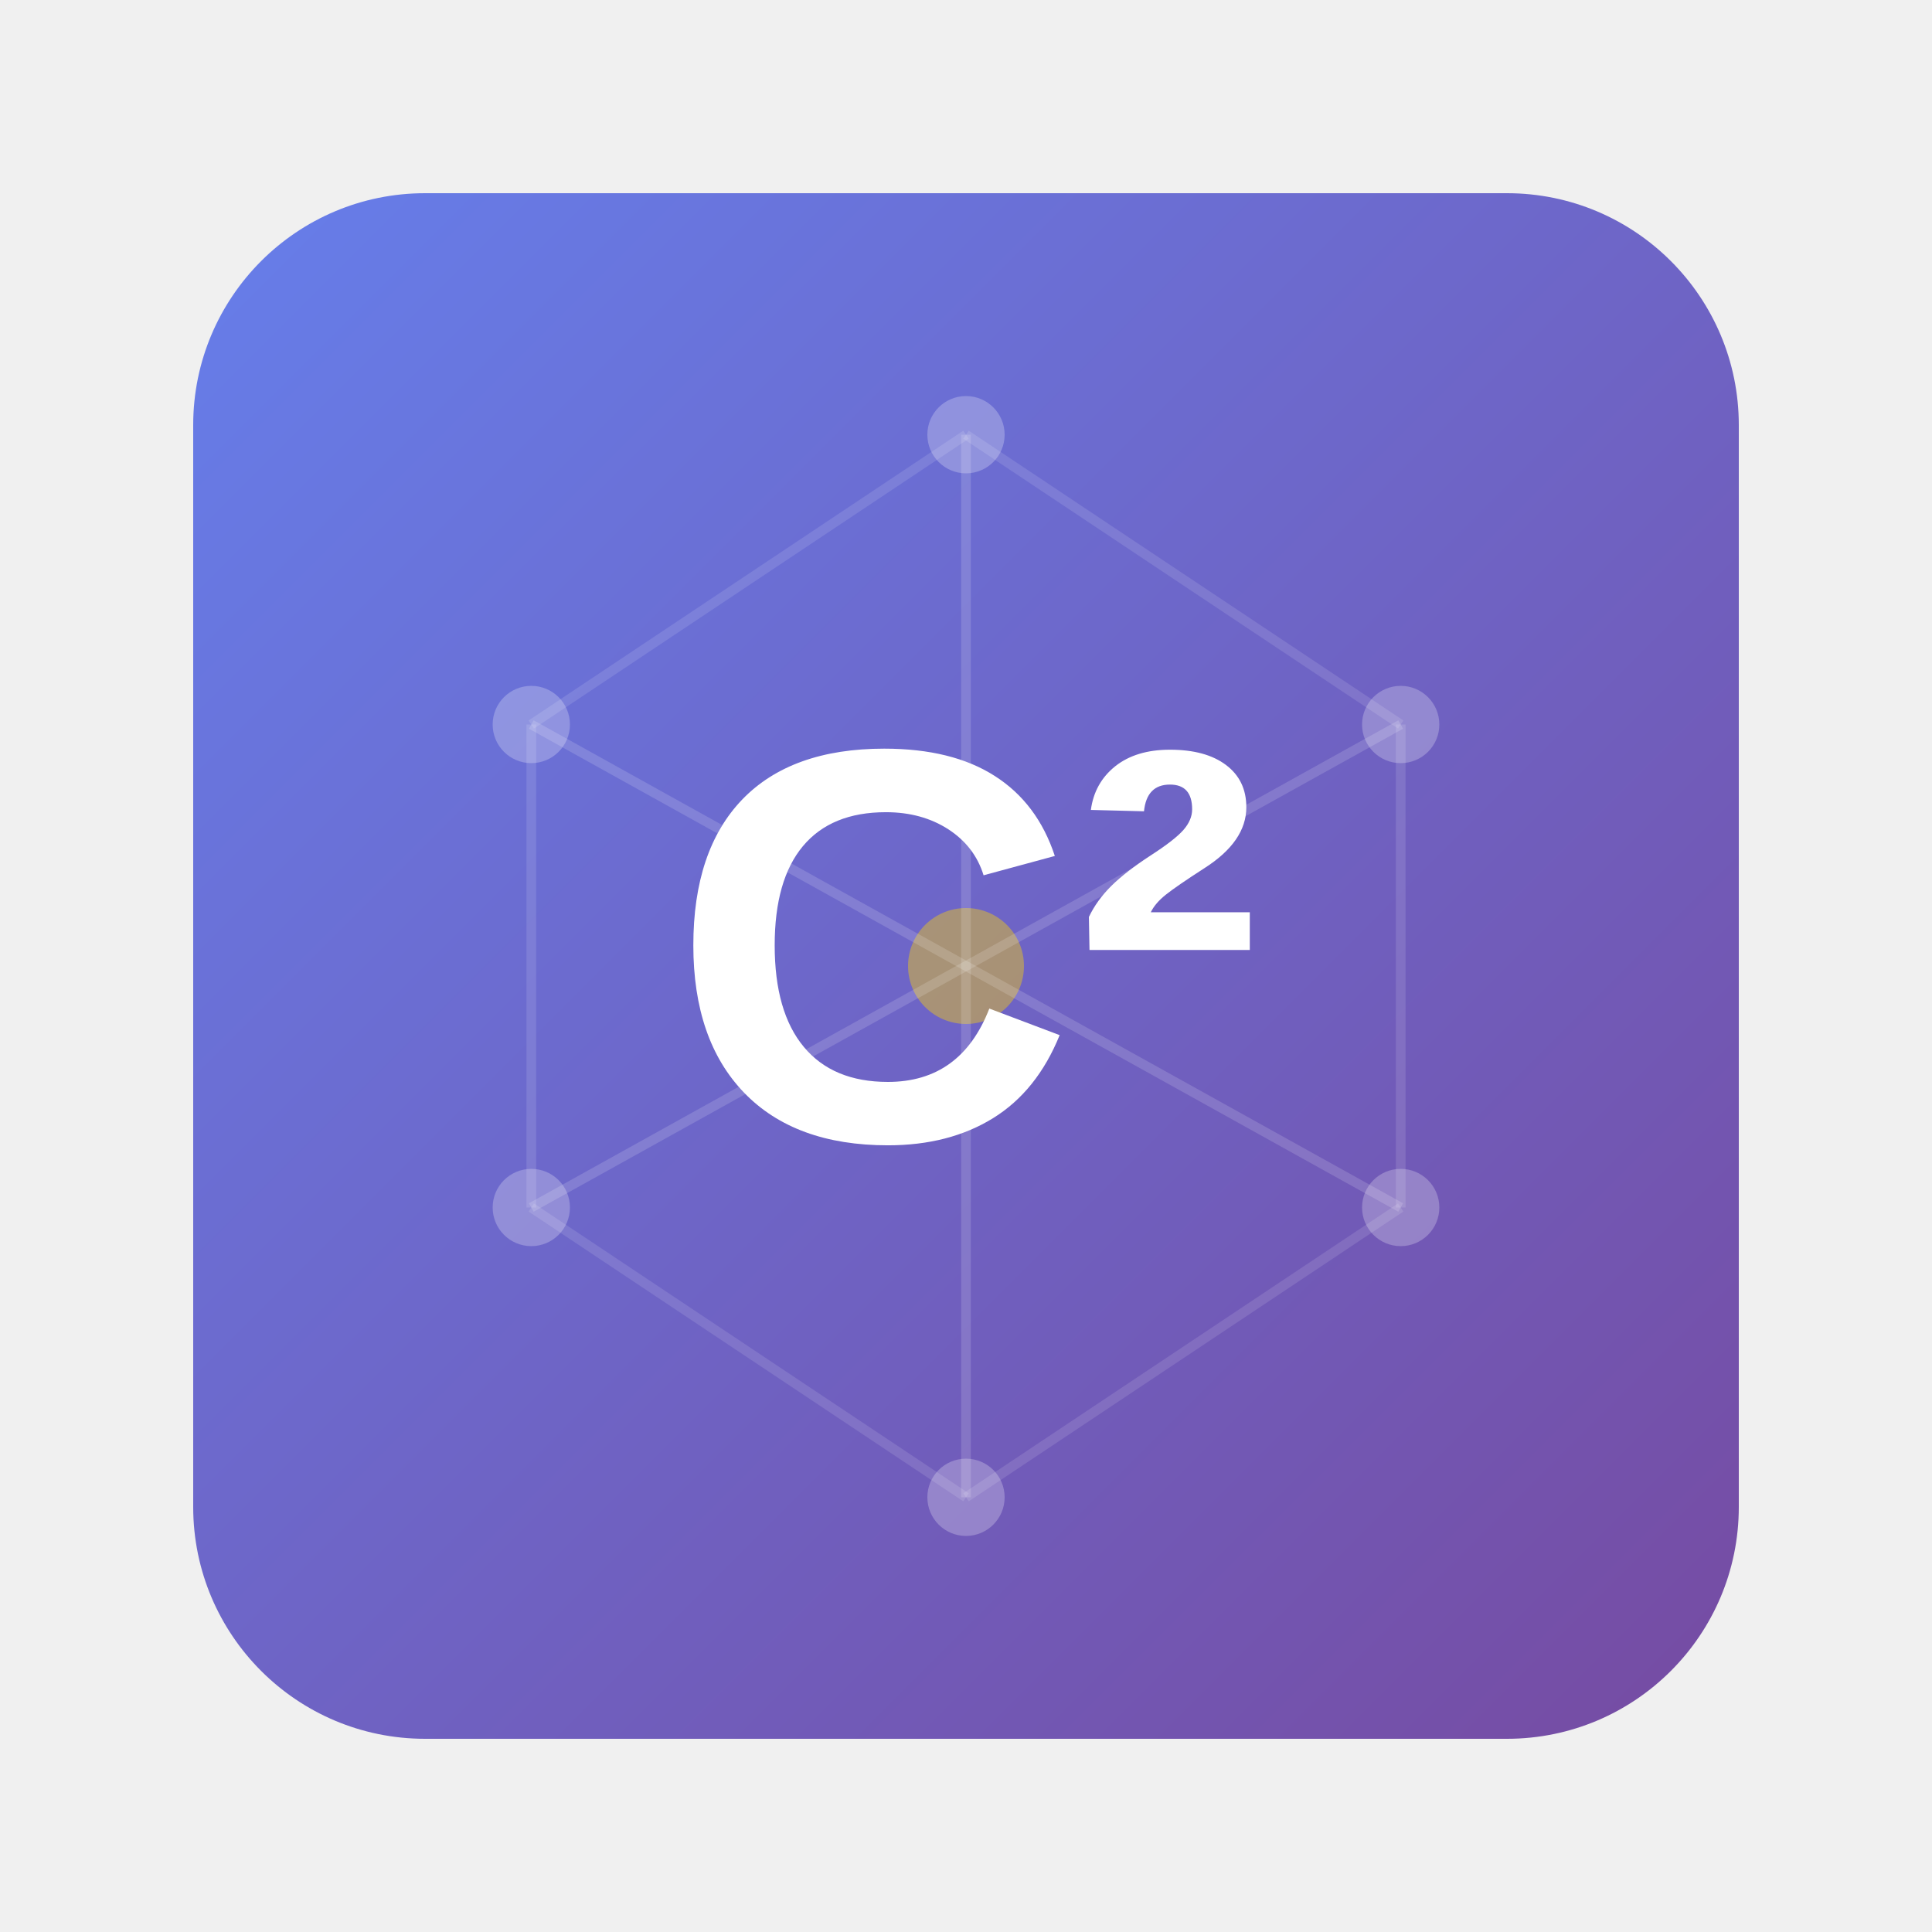
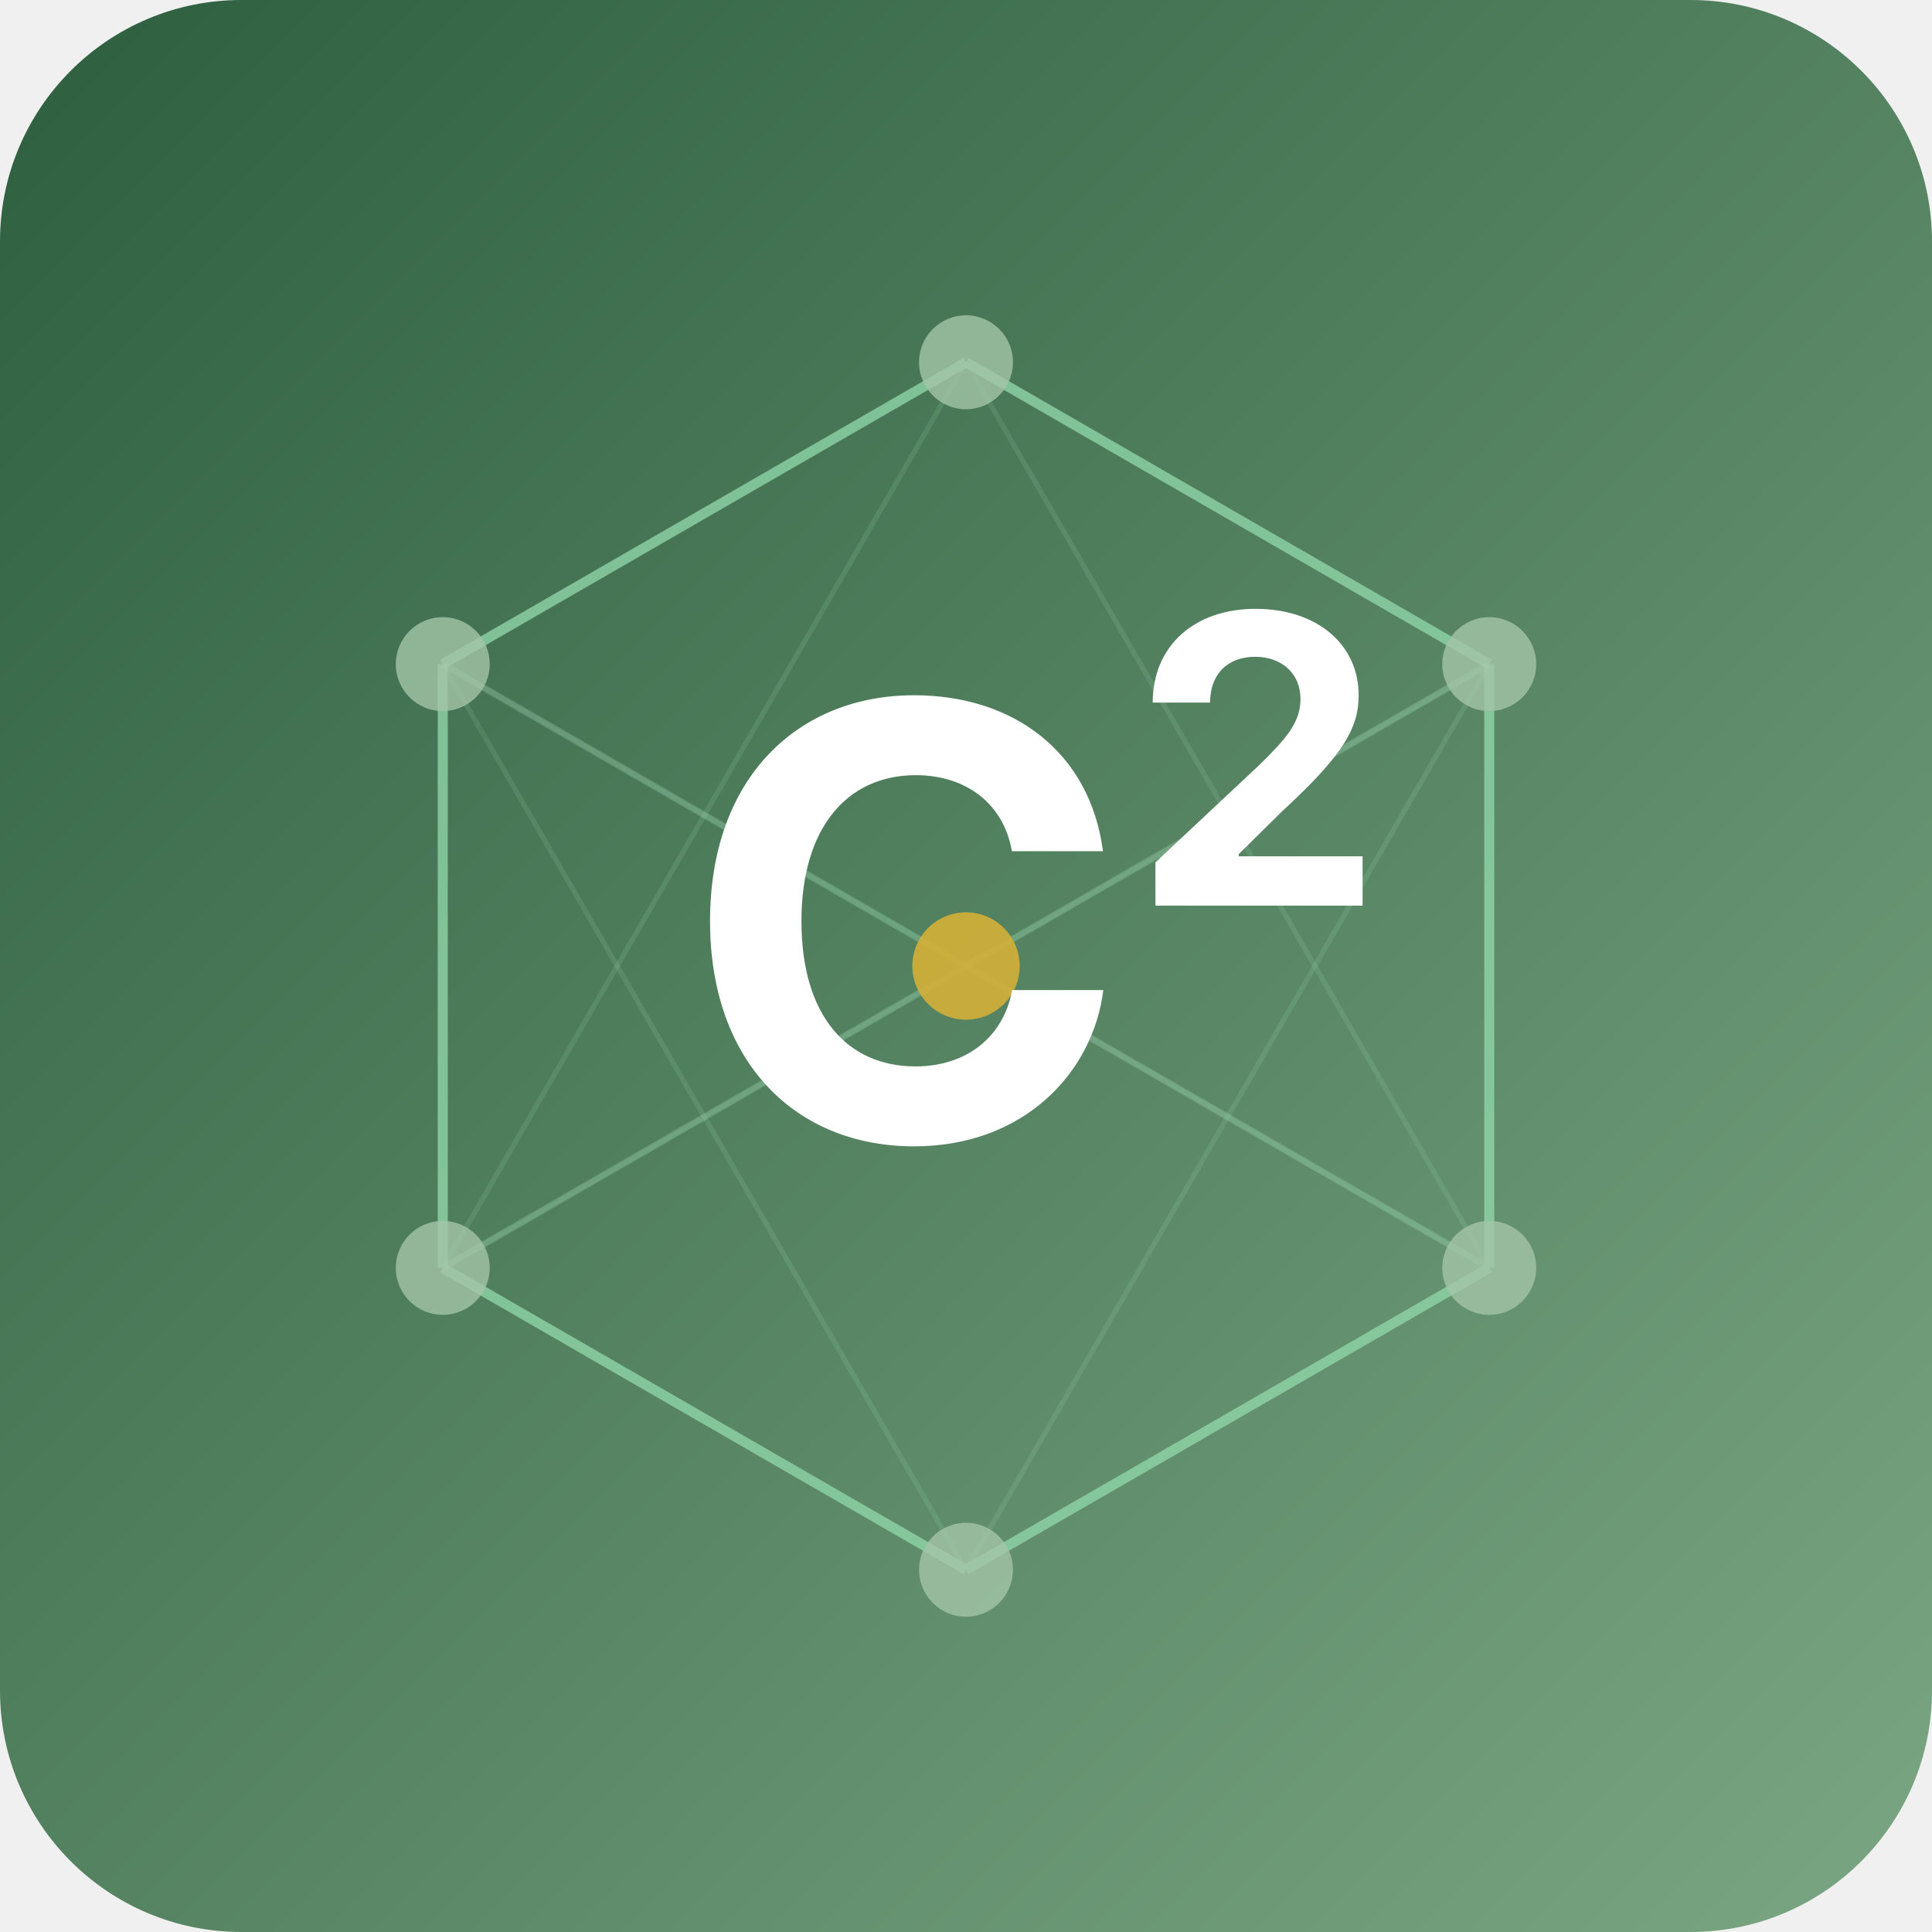
- <svg xmlns="http://www.w3.org/2000/svg" viewBox="0 0 200 200">
-   <rect x="20" y="20" width="160" height="160" rx="24" fill="url(#gradient)" />
-   <circle cx="100" cy="45" r="4" fill="white" opacity="0.25" />
-   <circle cx="145" cy="75" r="4" fill="white" opacity="0.25" />
-   <circle cx="145" cy="125" r="4" fill="white" opacity="0.25" />
-   <circle cx="100" cy="155" r="4" fill="white" opacity="0.25" />
-   <circle cx="55" cy="125" r="4" fill="white" opacity="0.25" />
-   <circle cx="55" cy="75" r="4" fill="white" opacity="0.25" />
-   <circle cx="100" cy="100" r="6" fill="#ffd700" opacity="0.4" />
-   <line x1="100" y1="100" x2="100" y2="45" stroke="white" stroke-width="1" opacity="0.15" />
-   <line x1="100" y1="100" x2="145" y2="75" stroke="white" stroke-width="1" opacity="0.15" />
-   <line x1="100" y1="100" x2="145" y2="125" stroke="white" stroke-width="1" opacity="0.15" />
-   <line x1="100" y1="100" x2="100" y2="155" stroke="white" stroke-width="1" opacity="0.15" />
-   <line x1="100" y1="100" x2="55" y2="125" stroke="white" stroke-width="1" opacity="0.15" />
-   <line x1="100" y1="100" x2="55" y2="75" stroke="white" stroke-width="1" opacity="0.15" />
-   <line x1="100" y1="45" x2="145" y2="75" stroke="white" stroke-width="1" opacity="0.12" />
-   <line x1="145" y1="75" x2="145" y2="125" stroke="white" stroke-width="1" opacity="0.12" />
-   <line x1="145" y1="125" x2="100" y2="155" stroke="white" stroke-width="1" opacity="0.12" />
-   <line x1="100" y1="155" x2="55" y2="125" stroke="white" stroke-width="1" opacity="0.12" />
-   <line x1="55" y1="125" x2="55" y2="75" stroke="white" stroke-width="1" opacity="0.12" />
-   <line x1="55" y1="75" x2="100" y2="45" stroke="white" stroke-width="1" opacity="0.12" />
-   <text x="100" y="118" font-family="Arial, sans-serif" font-size="58" font-weight="bold" fill="white" text-anchor="middle">C²</text>
+ <svg xmlns="http://www.w3.org/2000/svg" width="576" height="576" viewBox="0 0 576 576" fill="none">
+   <rect width="576" height="576" rx="72" fill="url(#bgGradient)" />
  <defs>
-     <linearGradient id="gradient" x1="0%" y1="0%" x2="100%" y2="100%">
-       <stop offset="0%" style="stop-color:#667eea;stop-opacity:1" />
-       <stop offset="100%" style="stop-color:#764ba2;stop-opacity:1" />
+     <linearGradient id="bgGradient" x1="0" y1="0" x2="576" y2="576" gradientUnits="userSpaceOnUse">
+       <stop offset="0%" stop-color="#2D5F3F" />
+       <stop offset="100%" stop-color="#7BA683" />
+     </linearGradient>
+     <linearGradient id="lineGradient" x1="0%" y1="0%" x2="100%" y2="100%">
+       <stop offset="0%" stop-color="#B8E6C9" stop-opacity="0.4" />
+       <stop offset="100%" stop-color="#8FD4A8" stop-opacity="0.6" />
    </linearGradient>
  </defs>
+   <line x1="288" y1="108" x2="444" y2="198" stroke="#8FD4A8" stroke-width="3" opacity="0.8" />
+   <line x1="444" y1="198" x2="444" y2="378" stroke="#8FD4A8" stroke-width="3" opacity="0.8" />
+   <line x1="444" y1="378" x2="288" y2="468" stroke="#8FD4A8" stroke-width="3" opacity="0.8" />
+   <line x1="288" y1="468" x2="132" y2="378" stroke="#8FD4A8" stroke-width="3" opacity="0.8" />
+   <line x1="132" y1="378" x2="132" y2="198" stroke="#8FD4A8" stroke-width="3" opacity="0.8" />
+   <line x1="132" y1="198" x2="288" y2="108" stroke="#8FD4A8" stroke-width="3" opacity="0.8" />
+   <line x1="288" y1="108" x2="444" y2="378" stroke="url(#lineGradient)" stroke-width="1.5" opacity="0.3" />
+   <line x1="288" y1="108" x2="288" y2="468" stroke="url(#lineGradient)" stroke-width="1.5" opacity="0.3" />
+   <line x1="288" y1="108" x2="132" y2="378" stroke="url(#lineGradient)" stroke-width="1.5" opacity="0.3" />
+   <line x1="444" y1="198" x2="288" y2="468" stroke="url(#lineGradient)" stroke-width="1.5" opacity="0.3" />
+   <line x1="444" y1="198" x2="132" y2="378" stroke="url(#lineGradient)" stroke-width="1.5" opacity="0.3" />
+   <line x1="444" y1="198" x2="132" y2="198" stroke="url(#lineGradient)" stroke-width="1.5" opacity="0.3" />
+   <line x1="444" y1="378" x2="132" y2="198" stroke="url(#lineGradient)" stroke-width="1.5" opacity="0.3" />
+   <line x1="444" y1="378" x2="132" y2="378" stroke="url(#lineGradient)" stroke-width="1.5" opacity="0.3" />
+   <line x1="288" y1="468" x2="132" y2="198" stroke="url(#lineGradient)" stroke-width="1.5" opacity="0.3" />
+   <line x1="288" y1="108" x2="288" y2="288" stroke="url(#lineGradient)" stroke-width="2" opacity="0.5" />
+   <line x1="444" y1="198" x2="288" y2="288" stroke="url(#lineGradient)" stroke-width="2" opacity="0.5" />
+   <line x1="444" y1="378" x2="288" y2="288" stroke="url(#lineGradient)" stroke-width="2" opacity="0.5" />
+   <line x1="288" y1="468" x2="288" y2="288" stroke="url(#lineGradient)" stroke-width="2" opacity="0.5" />
+   <line x1="132" y1="378" x2="288" y2="288" stroke="url(#lineGradient)" stroke-width="2" opacity="0.5" />
+   <line x1="132" y1="198" x2="288" y2="288" stroke="url(#lineGradient)" stroke-width="2" opacity="0.5" />
+   <circle cx="288" cy="108" r="14" fill="#A4C4A8" opacity="0.8" />
+   <circle cx="444" cy="198" r="14" fill="#A4C4A8" opacity="0.8" />
+   <circle cx="444" cy="378" r="14" fill="#A4C4A8" opacity="0.8" />
+   <circle cx="288" cy="468" r="14" fill="#A4C4A8" opacity="0.8" />
+   <circle cx="132" cy="378" r="14" fill="#A4C4A8" opacity="0.8" />
+   <circle cx="132" cy="198" r="14" fill="#A4C4A8" opacity="0.8" />
+   <circle cx="288" cy="288" r="16" fill="#D4AF37" opacity="0.9" />
+   <text x="270" y="340" font-family="Inter, system-ui, sans-serif" font-size="180" font-weight="700" fill="white" text-anchor="middle">
+     C
+   </text>
+   <text x="375" y="270" font-family="Inter, system-ui, sans-serif" font-size="120" font-weight="700" fill="white" text-anchor="middle">
+     2
+   </text>
</svg>
